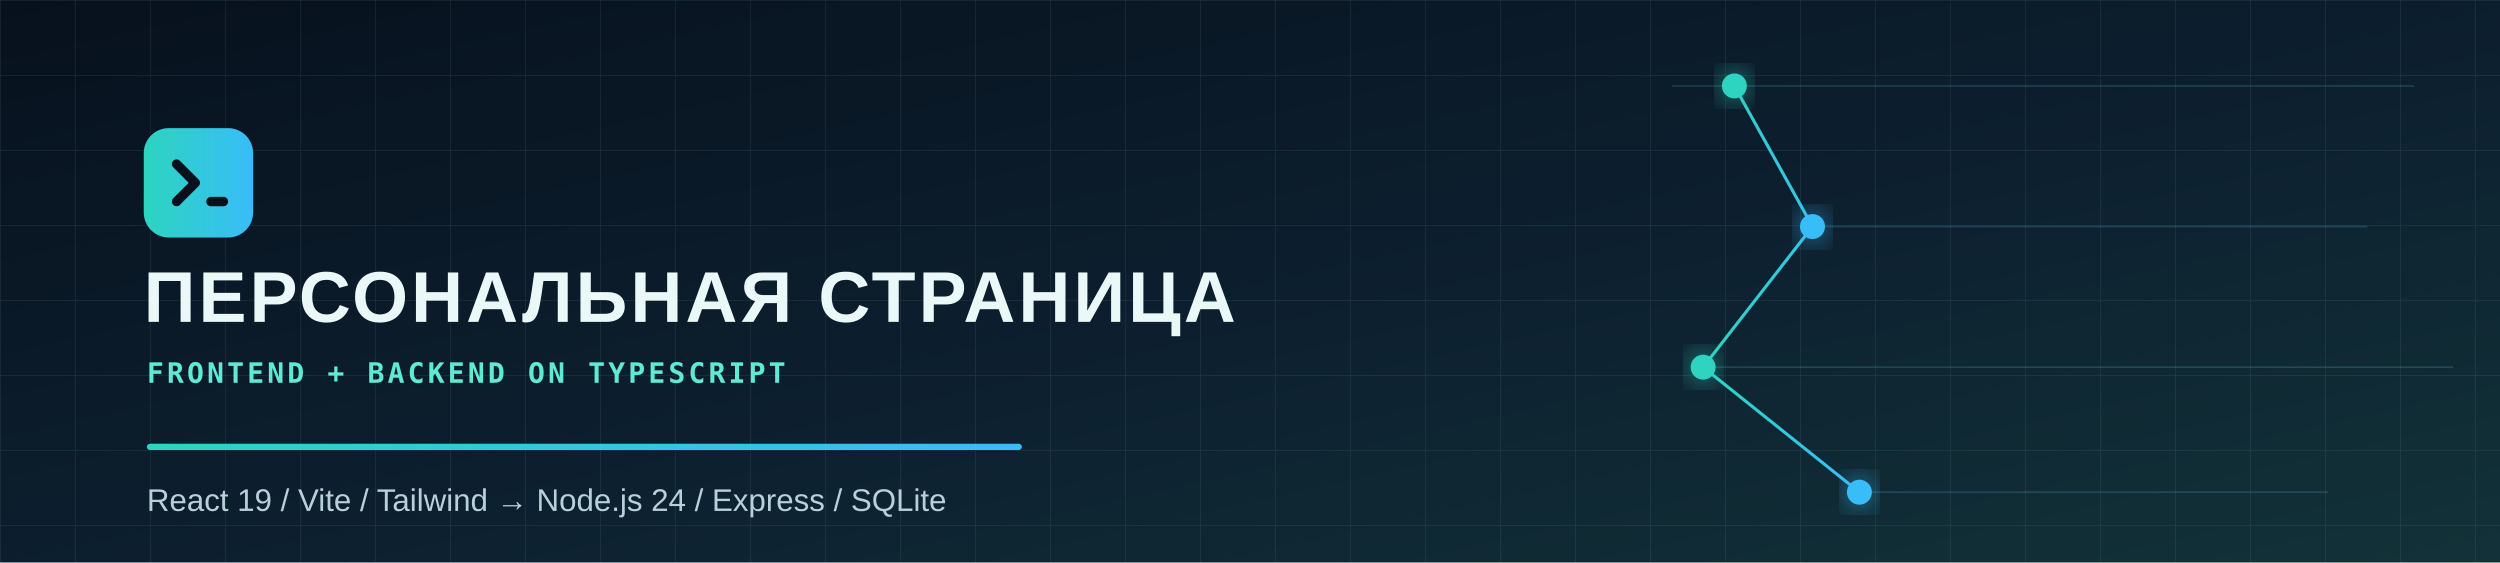
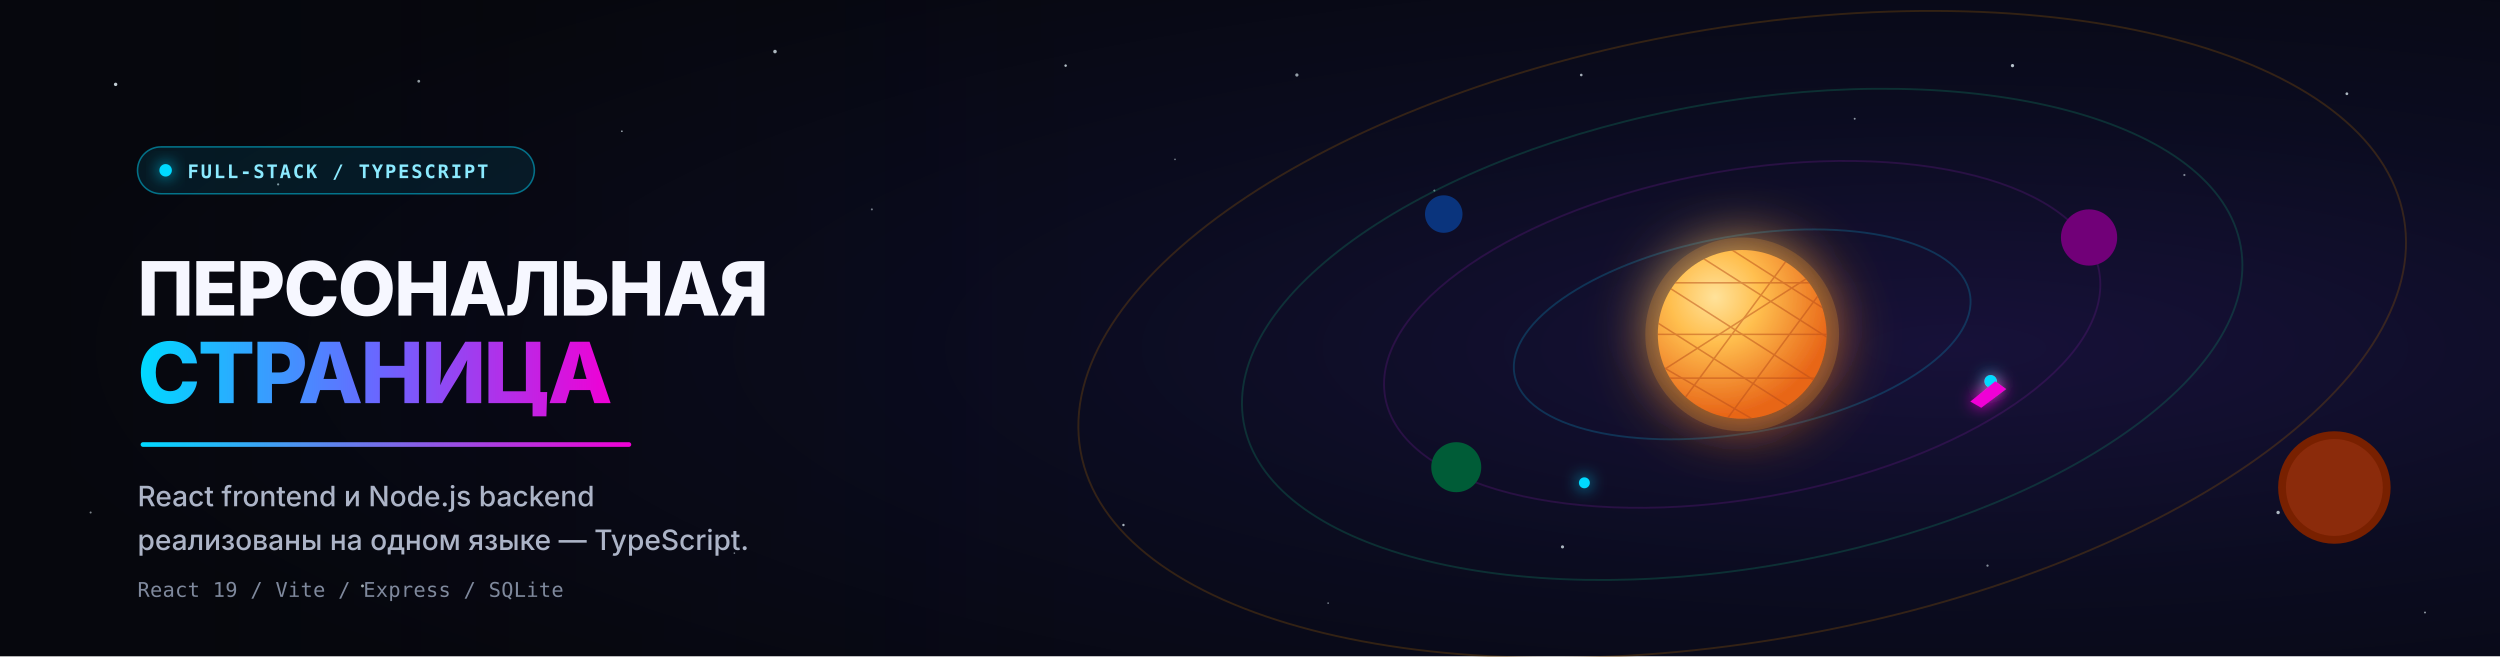
- <svg xmlns="http://www.w3.org/2000/svg" width="1600" height="360" viewBox="0 0 1600 360" role="img" aria-labelledby="title desc">
+ <svg xmlns="http://www.w3.org/2000/svg" width="1600" height="420" viewBox="0 0 1600 420" role="img" aria-labelledby="title desc">
  <defs>
-     <linearGradient id="bg" x1="0" y1="0" x2="1" y2="1">
-       <stop offset="0" stop-color="#07111d" />
-       <stop offset="0.56" stop-color="#0d2030" />
-       <stop offset="1" stop-color="#123238" />
+     <radialGradient id="space" cx="78%" cy="53%" r="78%">
+       <stop offset="0" stop-color="#171139" />
+       <stop offset="0.46" stop-color="#0b0c20" />
+       <stop offset="1" stop-color="#06070d" />
+     </radialGradient>
+     <radialGradient id="sun" cx="34%" cy="28%" r="70%">
+       <stop offset="0" stop-color="#ffe29a" />
+       <stop offset="0.38" stop-color="#ffbf4f" />
+       <stop offset="1" stop-color="#e86618" />
+     </radialGradient>
+     <linearGradient id="name" x1="0" y1="0" x2="1" y2="0">
+       <stop offset="0" stop-color="#00d9ff" />
+       <stop offset="0.52" stop-color="#6d63ff" />
+       <stop offset="1" stop-color="#f000d5" />
    </linearGradient>
-     <linearGradient id="accent" x1="0" y1="0" x2="1" y2="0">
-       <stop offset="0" stop-color="#2dd4bf" />
-       <stop offset="1" stop-color="#38bdf8" />
+     <linearGradient id="line" x1="0" y1="0" x2="1" y2="0">
+       <stop offset="0" stop-color="#00d9ff" />
+       <stop offset="1" stop-color="#f000d5" />
    </linearGradient>
-     <filter id="glow" x="-30%" y="-40%" width="160%" height="180%">
-       <feGaussianBlur stdDeviation="10" result="blur" />
+     <filter id="sunGlow" x="-120%" y="-120%" width="340%" height="340%">
+       <feGaussianBlur stdDeviation="19" result="blur" />
      <feMerge>
        <feMergeNode in="blur" />
        <feMergeNode in="SourceGraphic" />
      </feMerge>
    </filter>
-     <pattern id="grid" width="48" height="48" patternUnits="userSpaceOnUse">
-       <path d="M48 0H0V48" fill="none" stroke="#9ce6de" stroke-opacity=".10" />
-     </pattern>
+     <filter id="accentGlow" x="-100%" y="-100%" width="300%" height="300%">
+       <feGaussianBlur stdDeviation="5" result="blur" />
+       <feMerge>
+         <feMergeNode in="blur" />
+         <feMergeNode in="SourceGraphic" />
+       </feMerge>
+     </filter>
+     <clipPath id="sunClip">
+       <circle cx="1115" cy="214" r="54" />
+     </clipPath>
  </defs>
-   <rect width="1600" height="360" fill="url(#bg)" />
-   <rect width="1600" height="360" fill="url(#grid)" />
-   <path d="M1070 55L1545 55M1160 145L1515 145M1090 235L1570 235M1190 315L1490 315" stroke="#67e8f9" stroke-opacity=".18" />
-   <path d="M1110 55L1160 145L1090 235L1190 315" fill="none" stroke="url(#accent)" stroke-width="2" />
-   <circle cx="1110" cy="55" r="8" fill="#2dd4bf" filter="url(#glow)" />
-   <circle cx="1160" cy="145" r="8" fill="#38bdf8" filter="url(#glow)" />
-   <circle cx="1090" cy="235" r="8" fill="#2dd4bf" filter="url(#glow)" />
-   <circle cx="1190" cy="315" r="8" fill="#38bdf8" filter="url(#glow)" />
-   <g transform="translate(92 82)">
-     <rect width="70" height="70" rx="16" fill="url(#accent)" />
-     <path d="M21 23L33 35L21 47M43 47H51" fill="none" stroke="#07111d" stroke-width="6" stroke-linecap="round" stroke-linejoin="round" />
-     <text x="0" y="124" fill="#eaf9f8" font-family="Arial, sans-serif" font-size="46" font-weight="700" letter-spacing="2">ПЕРСОНАЛЬНАЯ СТРАНИЦА</text>
-     <text x="2" y="163" fill="#5eead4" font-family="monospace" font-size="18" font-weight="700" letter-spacing="2">FRONTEND + BACKEND ON TYPESCRIPT</text>
-     <rect x="2" y="202" width="560" height="4" rx="2" fill="url(#accent)" />
-     <text x="2" y="245" fill="#b8d1d8" font-family="Arial, sans-serif" font-size="20">React 19 / Vite / Tailwind → Node.js 24 / Express / SQLite</text>
+   <rect width="1600" height="420" fill="url(#space)" />
+   <rect width="720" height="420" fill="url(#leftFade)" opacity=".34" />
+   <defs>
+     <linearGradient id="leftFade" x1="0" y1="0" x2="1" y2="0">
+       <stop stop-color="#06070d" />
+       <stop offset="1" stop-color="#06070d" stop-opacity="0" />
+     </linearGradient>
+   </defs>
+   <g fill="#eaf9ff">
+     <circle cx="74" cy="54" r="1.1" opacity=".82" />
+     <circle cx="178" cy="118" r=".7" opacity=".58" />
+     <circle cx="268" cy="52" r=".9" opacity=".62" />
+     <circle cx="398" cy="84" r=".55" opacity=".7" />
+     <circle cx="496" cy="33" r="1.15" opacity=".73" />
+     <circle cx="558" cy="134" r=".65" opacity=".48" />
+     <circle cx="682" cy="42" r=".8" opacity=".77" />
+     <circle cx="752" cy="102" r=".55" opacity=".5" />
+     <circle cx="830" cy="48" r="1.05" opacity=".62" />
+     <circle cx="918" cy="122" r=".65" opacity=".52" />
+     <circle cx="1012" cy="48" r=".85" opacity=".68" />
+     <circle cx="1187" cy="76" r=".62" opacity=".6" />
+     <circle cx="1288" cy="42" r="1.05" opacity=".77" />
+     <circle cx="1398" cy="112" r=".7" opacity=".5" />
+     <circle cx="1502" cy="60" r=".9" opacity=".72" />
+     <circle cx="58" cy="328" r=".65" opacity=".52" />
+     <circle cx="232" cy="375" r=".95" opacity=".68" />
+     <circle cx="470" cy="354" r=".55" opacity=".48" />
+     <circle cx="719" cy="336" r=".78" opacity=".7" />
+     <circle cx="850" cy="386" r=".55" opacity=".52" />
+     <circle cx="1000" cy="350" r="1" opacity=".73" />
+     <circle cx="1272" cy="362" r=".72" opacity=".55" />
+     <circle cx="1458" cy="328" r="1.1" opacity=".72" />
+     <circle cx="1552" cy="392" r=".62" opacity=".6" />
+   </g>
+   <g fill="none" stroke-width="1.2" opacity=".34">
+     <ellipse cx="1115" cy="214" rx="148" ry="63" stroke="#0d7aa5" transform="rotate(-10 1115 214)" />
+     <ellipse cx="1115" cy="214" rx="232" ry="105" stroke="#5d167e" transform="rotate(-10 1115 214)" />
+     <ellipse cx="1115" cy="214" rx="324" ry="149" stroke="#0f765b" transform="rotate(-10 1115 214)" />
+     <ellipse cx="1115" cy="214" rx="430" ry="196" stroke="#84500a" transform="rotate(-10 1115 214)" />
+   </g>
+   <g filter="url(#sunGlow)">
+     <circle cx="1115" cy="214" r="62" fill="#ff9f27" opacity=".2" />
+     <circle cx="1115" cy="214" r="54" fill="url(#sun)" />
+   </g>
+   <g clip-path="url(#sunClip)" fill="none" stroke="#b84b17" stroke-width="1" opacity=".5">
+     <path d="M1054 175L1176 253M1052 201L1173 278M1054 229L1154 287M1069 152L1190 229M1085 145L1190 212M1098 150L1184 160M1058 241L1166 172" />
+     <path d="M1070 266L1155 151M1098 278L1180 167M1047 214H1184M1061 181H1170M1062 242H1174" />
+   </g>
+   <circle cx="924" cy="137" r="12" fill="#0a347d" />
+   <circle cx="932" cy="299" r="16" fill="#005c37" />
+   <circle cx="1337" cy="152" r="18" fill="#710078" />
+   <circle cx="1494" cy="312" r="36" fill="#782000" />
+   <circle cx="1494" cy="312" r="31" fill="#963111" opacity=".64" />
+   <g filter="url(#accentGlow)">
+     <circle cx="1274" cy="244" r="4" fill="#00d9ff" />
+     <path d="M1261 257l16-13 7 5-16 12z" fill="#f000d5" />
+     <circle cx="1014" cy="309" r="3.5" fill="#00d9ff" />
+   </g>
+   <g transform="translate(88 94)">
+     <rect x="0" y="0" width="254" height="30" rx="15" fill="#00d9ff" fill-opacity=".09" stroke="#00d9ff" stroke-opacity=".48" />
+     <circle cx="18" cy="15" r="4" fill="#00d9ff" filter="url(#accentGlow)" />
+     <text x="32" y="20" fill="#8beaff" font-family="'Fira Code', monospace" font-size="12" font-weight="600" letter-spacing="1.2">FULL-STACK / TYPESCRIPT</text>
+     <text x="0" y="108" fill="#f6f7ff" font-family="Inter, Arial, sans-serif" font-size="48" font-weight="760" letter-spacing="-1">ПЕРСОНАЛЬНАЯ</text>
+     <text x="0" y="164" fill="url(#name)" font-family="Inter, Arial, sans-serif" font-size="54" font-weight="780" letter-spacing="-1.5">СТРАНИЦА</text>
+     <rect x="2" y="189" width="314" height="3" rx="1.5" fill="url(#line)" />
+     <text x="0" y="230" fill="#acb4c7" font-family="Inter, Arial, sans-serif" font-size="18" font-weight="500">React frontend и Node.js backend</text>
+     <text x="0" y="258" fill="#acb4c7" font-family="Inter, Arial, sans-serif" font-size="18" font-weight="500">реализованы на одном языке — TypeScript.</text>
+     <text x="0" y="288" fill="#7f899d" font-family="'Fira Code', monospace" font-size="13" letter-spacing=".2">React 19  /  Vite  /  Express  /  SQLite</text>
  </g>
</svg>
